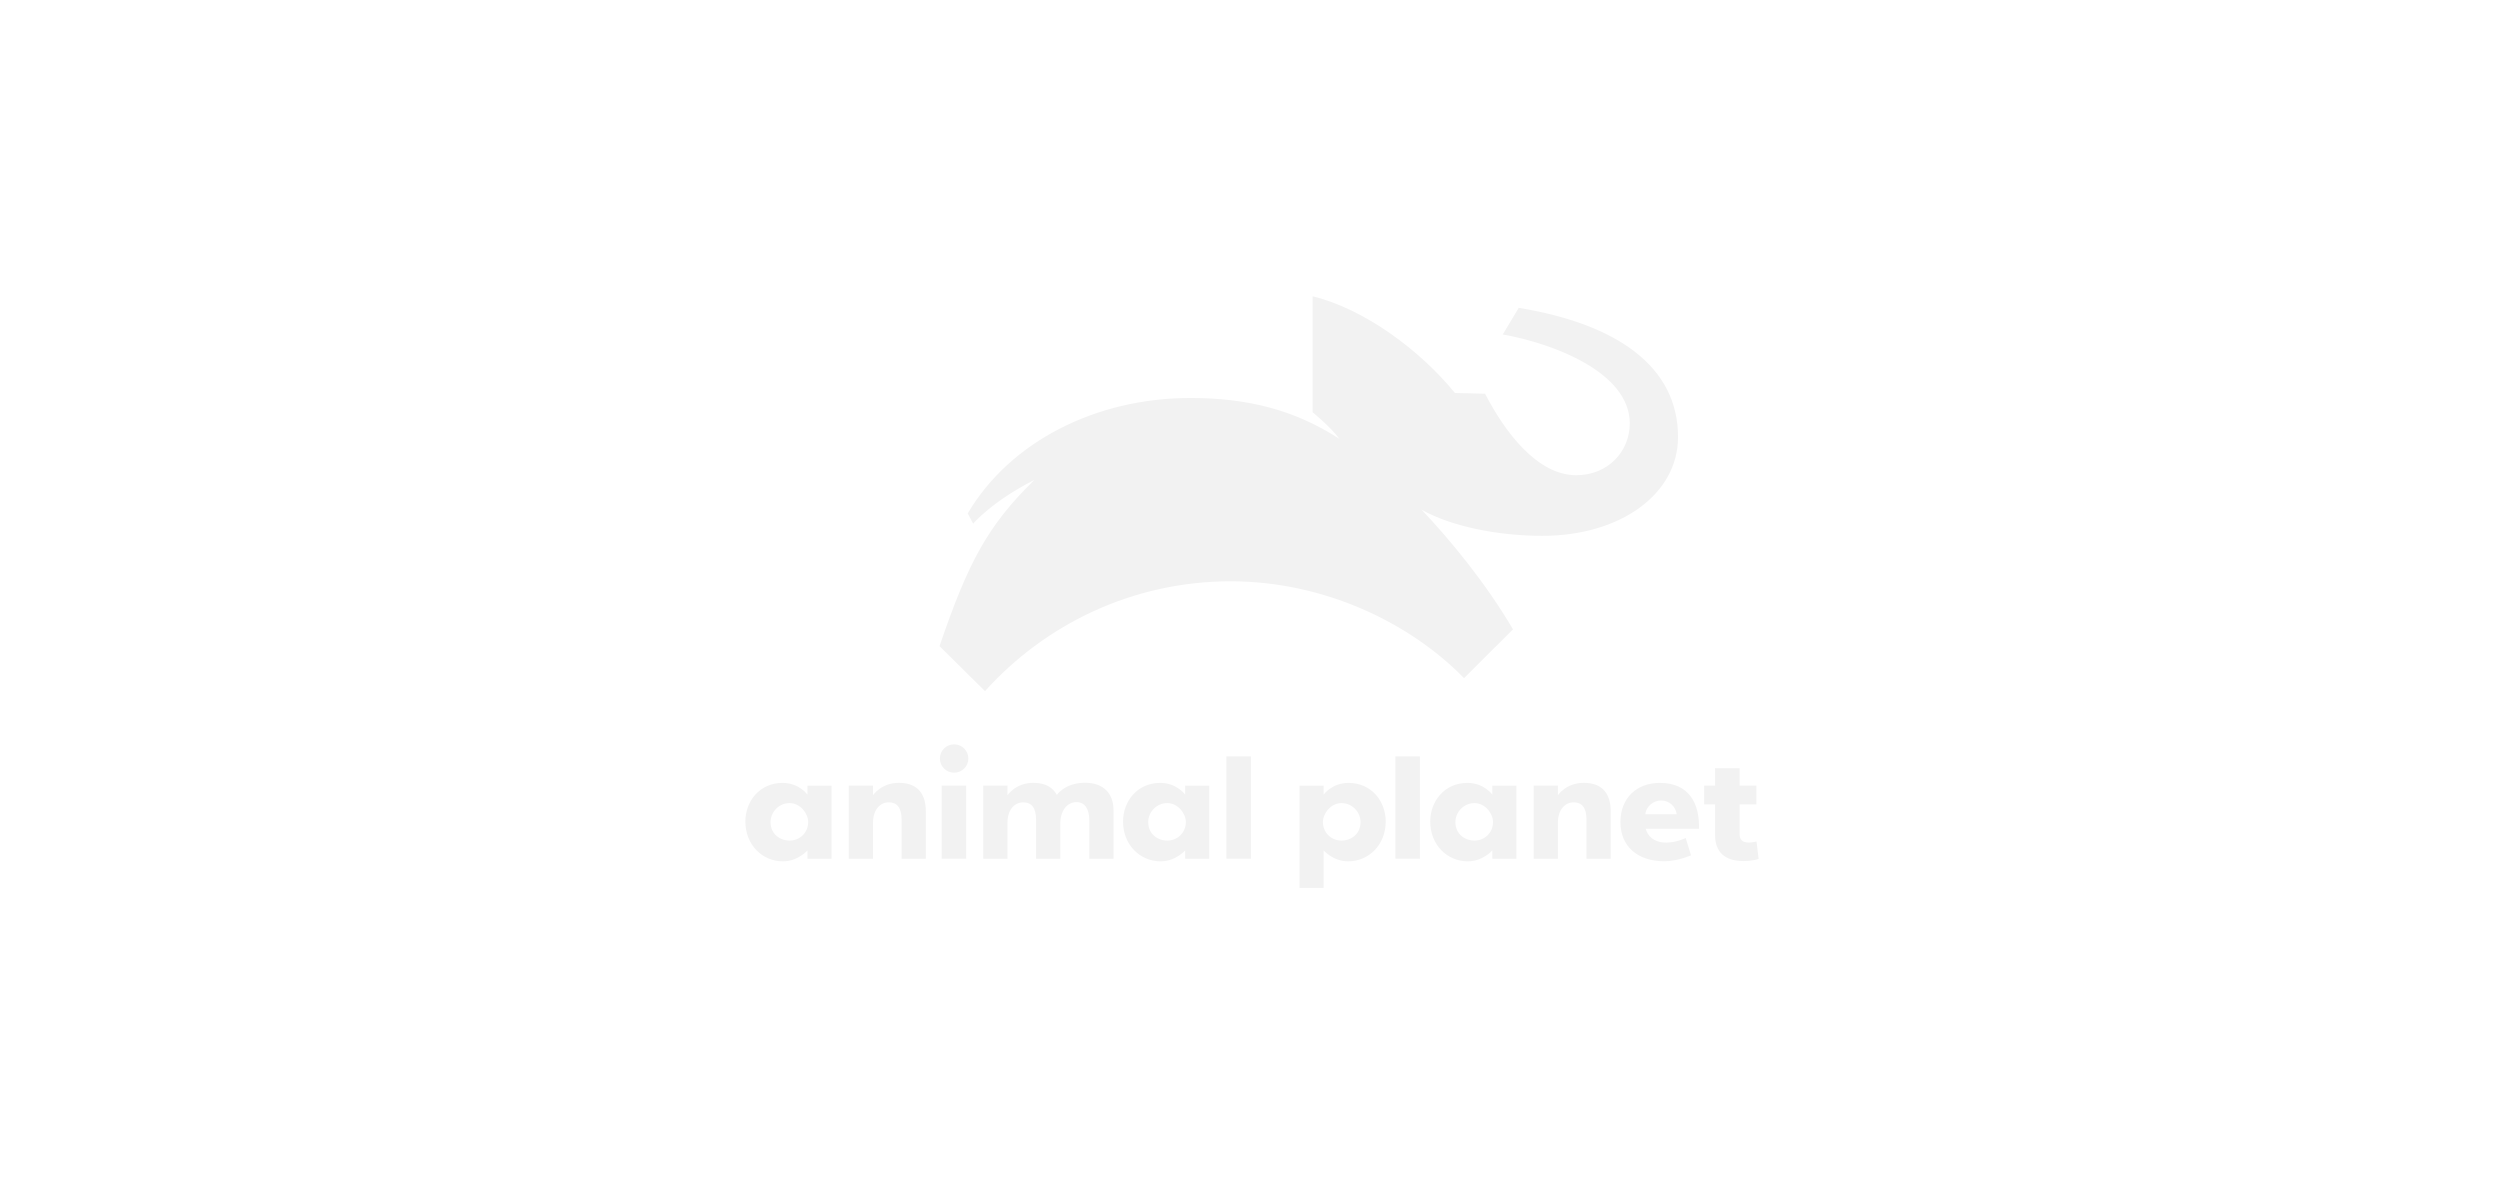
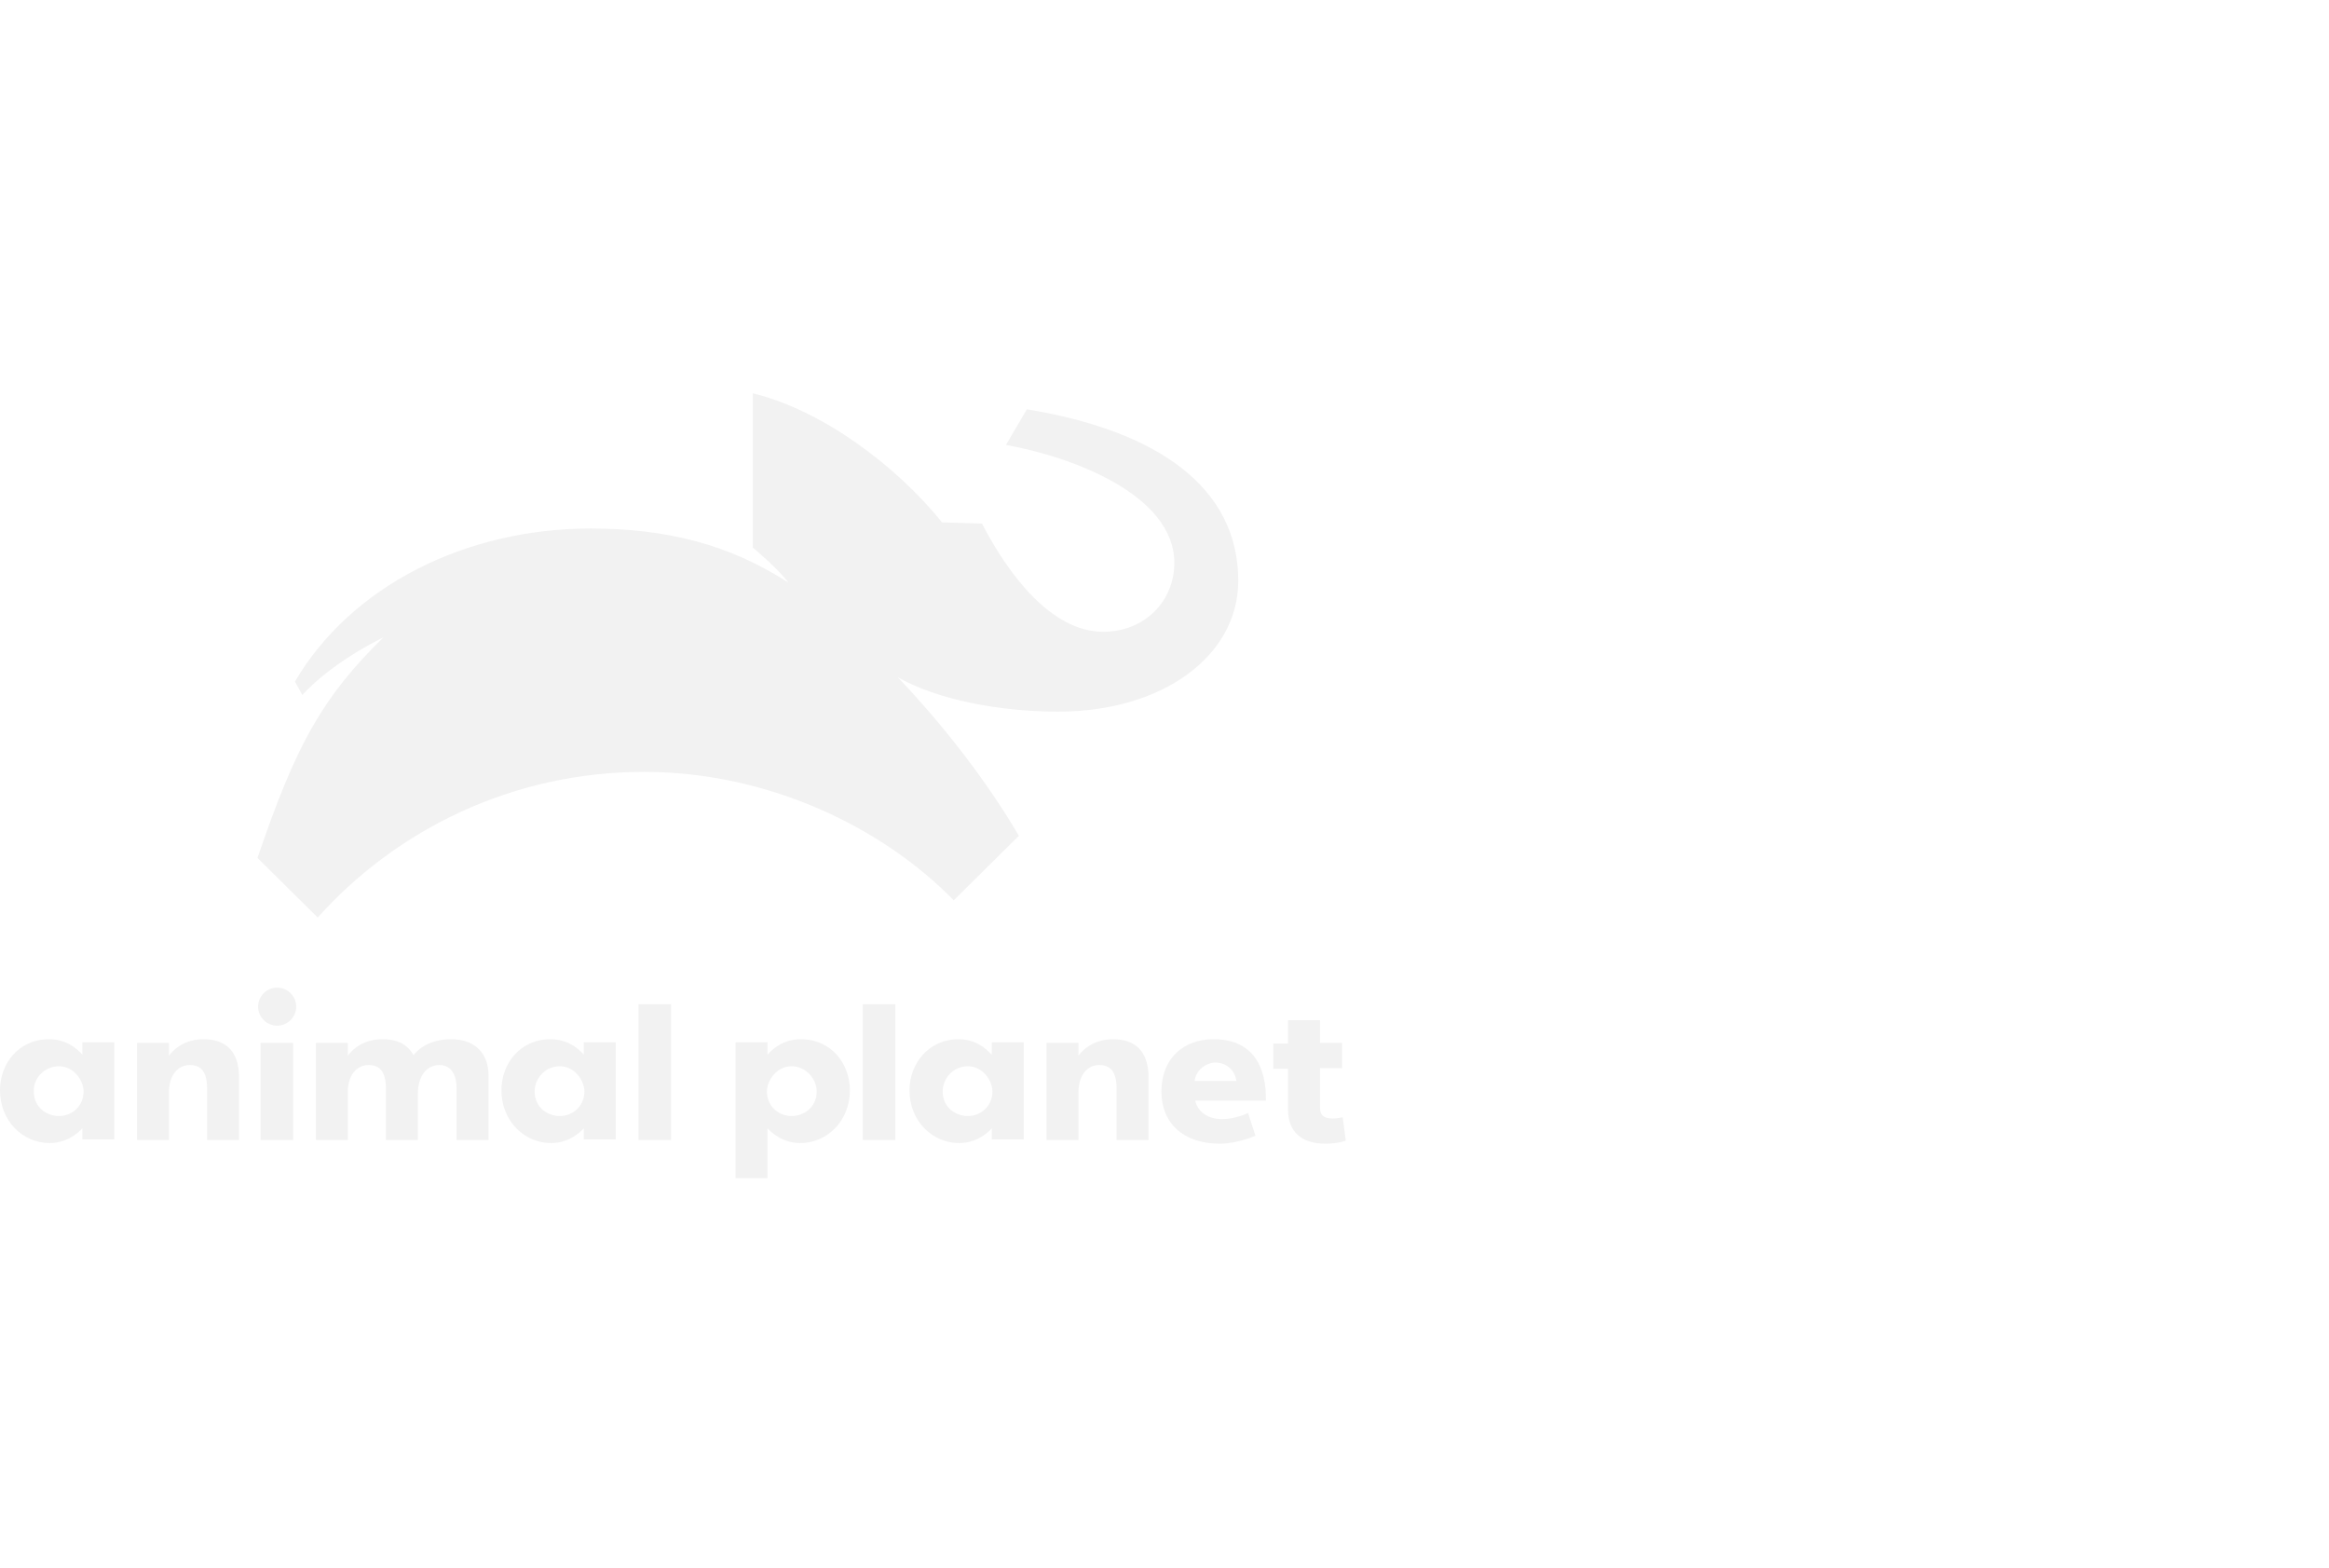
- <svg xmlns="http://www.w3.org/2000/svg" width="540" height="255" viewBox="0 0 540 255" fill="none">
-   <path d="M169.027 169.106C164.076 169.106 161 173.078 161 177.451C161 182.488 164.668 186.05 169.112 186.05C172.386 186.05 174.415 183.682 174.415 183.682V185.486H179.615V169.698H174.415V171.653C174.415 171.653 172.648 169.106 169.027 169.106ZM170.558 173.467C172.91 173.467 174.567 175.785 174.567 177.536C174.567 179.933 172.687 181.568 170.558 181.568C168.532 181.568 166.436 180.205 166.436 177.564C166.436 175.473 168.171 173.467 170.558 173.467Z" fill="#F2F2F2" />
-   <path d="M183.34 185.483V169.695H188.574V171.766C188.574 171.766 190.313 169.093 194.158 169.093C198.502 169.093 199.979 171.83 199.979 175.258V185.483H194.745V177.063C194.745 174.401 193.712 173.305 191.99 173.305C190.018 173.305 188.574 175 188.574 177.664V185.483H183.34Z" fill="#F2F2F2" />
-   <path d="M203.398 185.483V169.695H208.693V185.483H203.398Z" fill="#F2F2F2" />
-   <path d="M206.089 166.898C207.788 166.898 209.166 165.528 209.166 163.839C209.166 162.149 207.788 160.779 206.089 160.779C204.389 160.779 203.011 162.149 203.011 163.839C203.011 165.528 204.389 166.898 206.089 166.898Z" fill="#F2F2F2" />
-   <path d="M229.023 177.965V185.483H223.789V177.062C223.789 174.401 222.756 173.305 221.033 173.305C219.061 173.305 217.618 175 217.618 177.664V185.483H212.384V169.695H217.618V171.765C217.618 171.765 219.357 169.093 223.202 169.093C225.866 169.093 227.452 170.123 228.28 171.71C228.28 171.71 229.99 169.076 234.384 169.076C238.505 169.076 240.519 171.569 240.519 174.957V185.483H235.285V177.062C235.285 175.009 234.472 173.256 232.528 173.256C230.541 173.256 229.023 175.037 229.023 177.965Z" fill="#F2F2F2" />
-   <path d="M250.604 169.106C245.653 169.106 242.577 173.078 242.577 177.451C242.577 182.488 246.245 186.05 250.689 186.05C253.963 186.05 255.993 183.682 255.993 183.682V185.486H261.192V169.698H255.993V171.653C255.993 171.653 254.225 169.106 250.604 169.106ZM252.135 173.467C254.487 173.467 256.144 175.785 256.144 177.536C256.144 179.933 254.264 181.568 252.135 181.568C250.109 181.568 248.013 180.205 248.013 177.564C248.013 175.473 249.748 173.467 252.135 173.467V173.467Z" fill="#F2F2F2" />
-   <path d="M264.906 185.483V163.379H270.201V185.483H264.906Z" fill="#F2F2F2" />
-   <path d="M316.956 169.106C312.006 169.106 308.93 173.078 308.93 177.451C308.93 182.488 312.598 186.05 317.041 186.05C320.316 186.05 322.345 183.682 322.345 183.682V185.486H327.545V169.698H322.345V171.653C322.345 171.653 320.577 169.106 316.956 169.106V169.106ZM318.488 173.467C320.84 173.467 322.496 175.785 322.496 177.536C322.496 179.933 320.617 181.568 318.488 181.568C316.461 181.568 314.366 180.205 314.366 177.564C314.366 175.473 316.101 173.467 318.488 173.467Z" fill="#F2F2F2" />
-   <path d="M301.411 185.483V163.379H306.705V185.483H301.411Z" fill="#F2F2F2" />
-   <path d="M291.288 169.106C296.238 169.106 299.314 173.078 299.314 177.451C299.314 182.488 295.646 186.05 291.203 186.05C287.928 186.05 285.899 183.682 285.899 183.682V191.798H280.699V169.698H285.899V171.653C285.899 171.653 287.667 169.106 291.288 169.106V169.106ZM289.756 173.467C287.404 173.467 285.748 175.785 285.748 177.536C285.748 179.933 287.627 181.568 289.756 181.568C291.783 181.568 293.878 180.205 293.878 177.564C293.878 175.473 292.143 173.467 289.756 173.467V173.467Z" fill="#F2F2F2" />
-   <path d="M331.277 185.483V169.695H336.511V171.766C336.511 171.766 338.251 169.093 342.095 169.093C346.439 169.093 347.917 171.83 347.917 175.258V185.483H342.683V177.063C342.683 174.401 341.649 173.305 339.927 173.305C337.955 173.305 336.511 175 336.511 177.664V185.483H331.277Z" fill="#F2F2F2" />
-   <path d="M358.534 169.106C353.581 169.106 350.016 172.29 350.016 177.574C350.016 182.742 353.618 186.031 359.498 186.031C362.399 186.031 365.265 184.744 365.265 184.744L364.102 181.004C364.102 181.004 362.147 182 359.923 182C357.13 182 355.829 180.438 355.48 179.021H366.976C367.139 173.626 364.894 169.106 358.534 169.106V169.106ZM358.761 172.903C360.596 172.903 361.921 174.182 362.158 175.863H355.395C355.584 174.057 357.258 172.903 358.761 172.903Z" fill="#F2F2F2" />
-   <path d="M375.75 165.936V169.695H379.38V173.755H375.75V180.07C375.75 181.361 376.279 181.991 377.824 181.991C378.517 181.991 379.41 181.76 379.41 181.76L379.861 185.518C379.861 185.518 378.697 185.987 376.559 185.987C372.571 185.987 370.455 184.033 370.455 180.37V173.755H368.096V169.695H370.455V165.936H375.75Z" fill="#F2F2F2" />
-   <path d="M283.533 64V89.053C283.533 89.053 287.447 92.238 289.309 94.795C279.721 88.576 269.534 85.964 257.147 85.964C236.756 85.964 218.191 95.355 209.025 110.899L210.208 113.109C210.208 113.109 214.196 108.343 223.411 103.668C213.346 113.538 209.13 121.411 202.941 139.565L212.758 149.284C225.603 134.998 244.501 125.559 265.835 125.559C286.022 125.559 304.61 134.54 316.231 146.478L326.806 135.935C320.877 125.85 313.179 116.549 307.061 110.091C313.391 113.685 323.499 115.741 333.154 115.741C350.044 115.741 362.455 106.701 362.455 94.392C362.455 79.23 349.377 70.002 328.046 66.494L324.596 72.246C335.331 74.149 352.032 80.36 352.032 91.455C352.032 97.541 347.295 102.646 340.471 102.646C332.037 102.646 325.032 93.296 320.776 85.041L314.262 84.885C306.786 75.689 294.699 66.714 283.533 64V64Z" fill="#F2F2F2" />
+ <svg xmlns="http://www.w3.org/2000/svg" version="1.1" id="Layer_1" x="0px" y="0px" viewBox="0 0 379 255" style="enable-background:new 0 0 379 255;" xml:space="preserve">
+   <style type="text/css">
+ 	.st0{fill:#F2F2F2;}
+ </style>
+   <path class="st0" d="M8,169.1c-5,0-8,4-8,8.3c0,5,3.7,8.6,8.1,8.6c3.3,0,5.3-2.4,5.3-2.4v1.8h5.2v-15.8h-5.2v2  C13.4,171.7,11.6,169.1,8,169.1z M9.6,173.5c2.4,0,4,2.3,4,4.1c0,2.4-1.9,4-4,4c-2,0-4.1-1.4-4.1-4C5.4,175.5,7.2,173.5,9.6,173.5z" />
+   <path class="st0" d="M22.3,185.5v-15.8h5.2v2.1c0,0,1.7-2.7,5.6-2.7c4.3,0,5.8,2.7,5.8,6.2v10.2h-5.2v-8.4c0-2.7-1-3.8-2.8-3.8  c-2,0-3.4,1.7-3.4,4.4v7.8H22.3z" />
+   <path class="st0" d="M42.4,185.5v-15.8h5.3v15.8H42.4z" />
+   <path class="st0" d="M45.1,166.9c1.7,0,3.1-1.4,3.1-3.1c0-1.7-1.4-3.1-3.1-3.1c-1.7,0-3.1,1.4-3.1,3.1  C42,165.5,43.4,166.9,45.1,166.9z" />
+   <path class="st0" d="M68,178v7.5h-5.2v-8.4c0-2.7-1-3.8-2.8-3.8c-2,0-3.4,1.7-3.4,4.4v7.8h-5.2v-15.8h5.2v2.1c0,0,1.7-2.7,5.6-2.7  c2.7,0,4.2,1,5.1,2.6c0,0,1.7-2.6,6.1-2.6c4.1,0,6.1,2.5,6.1,5.9v10.5h-5.2v-8.4c0-2.1-0.8-3.8-2.8-3.8C69.5,173.3,68,175,68,178z" />
+   <path class="st0" d="M89.6,169.1c-5,0-8,4-8,8.3c0,5,3.7,8.6,8.1,8.6c3.3,0,5.3-2.4,5.3-2.4v1.8h5.2v-15.8H95v2  C95,171.7,93.2,169.1,89.6,169.1z M91.1,173.5c2.4,0,4,2.3,4,4.1c0,2.4-1.9,4-4,4c-2,0-4.1-1.4-4.1-4  C87,175.5,88.7,173.5,91.1,173.5L91.1,173.5z" />
+   <path class="st0" d="M103.9,185.5v-22.1h5.3v22.1H103.9z" />
+   <path class="st0" d="M156,169.1c-4.9,0-8,4-8,8.3c0,5,3.7,8.6,8.1,8.6c3.3,0,5.3-2.4,5.3-2.4v1.8h5.2v-15.8h-5.2v2  C161.3,171.7,159.6,169.1,156,169.1L156,169.1z M157.5,173.5c2.4,0,4,2.3,4,4.1c0,2.4-1.9,4-4,4c-2,0-4.1-1.4-4.1-4  C153.4,175.5,155.1,173.5,157.5,173.5z" />
+   <path class="st0" d="M140.4,185.5v-22.1h5.3v22.1H140.4z" />
+   <path class="st0" d="M130.3,169.1c5,0,8,4,8,8.3c0,5-3.7,8.6-8.1,8.6c-3.3,0-5.3-2.4-5.3-2.4v8.1h-5.2v-22.1h5.2v2  C124.9,171.7,126.7,169.1,130.3,169.1L130.3,169.1z M128.8,173.5c-2.4,0-4,2.3-4,4.1c0,2.4,1.9,4,4,4c2,0,4.1-1.4,4.1-4  C132.9,175.5,131.1,173.5,128.8,173.5L128.8,173.5z" />
+   <path class="st0" d="M170.3,185.5v-15.8h5.2v2.1c0,0,1.7-2.7,5.6-2.7c4.3,0,5.8,2.7,5.8,6.2v10.2h-5.2v-8.4c0-2.7-1-3.8-2.8-3.8  c-2,0-3.4,1.7-3.4,4.4v7.8H170.3z" />
+   <path class="st0" d="M197.5,169.1c-5,0-8.5,3.2-8.5,8.5c0,5.2,3.6,8.5,9.5,8.5c2.9,0,5.8-1.3,5.8-1.3l-1.2-3.7c0,0-2,1-4.2,1  c-2.8,0-4.1-1.6-4.4-3H206C206.1,173.6,203.9,169.1,197.5,169.1L197.5,169.1z M197.8,172.9c1.8,0,3.2,1.3,3.4,3h-6.8  C194.6,174.1,196.3,172.9,197.8,172.9z" />
+   <path class="st0" d="M214.8,165.9v3.8h3.6v4.1h-3.6v6.3c0,1.3,0.5,1.9,2.1,1.9c0.7,0,1.6-0.2,1.6-0.2l0.5,3.8c0,0-1.2,0.5-3.3,0.5  c-4,0-6.1-2-6.1-5.6v-6.6h-2.4v-4.1h2.4v-3.8H214.8z" />
+   <path class="st0" d="M122.5,64v25.1c0,0,3.9,3.2,5.8,5.7c-9.6-6.2-19.8-8.8-32.2-8.8c-20.4,0-39,9.4-48.1,24.9l1.2,2.2  c0,0,4-4.8,13.2-9.4c-10.1,9.9-14.3,17.7-20.5,35.9l9.8,9.7c12.8-14.3,31.7-23.7,53.1-23.7c20.2,0,38.8,9,50.4,20.9l10.6-10.5  c-5.9-10.1-13.6-19.4-19.7-25.8c6.3,3.6,16.4,5.6,26.1,5.6c16.9,0,29.3-9,29.3-21.3c0-15.2-13.1-24.4-34.4-27.9l-3.4,5.8  c10.7,1.9,27.4,8.1,27.4,19.2c0,6.1-4.7,11.2-11.6,11.2c-8.4,0-15.4-9.3-19.7-17.6l-6.5-0.2C145.8,75.7,133.7,66.7,122.5,64  L122.5,64z" />
</svg>
